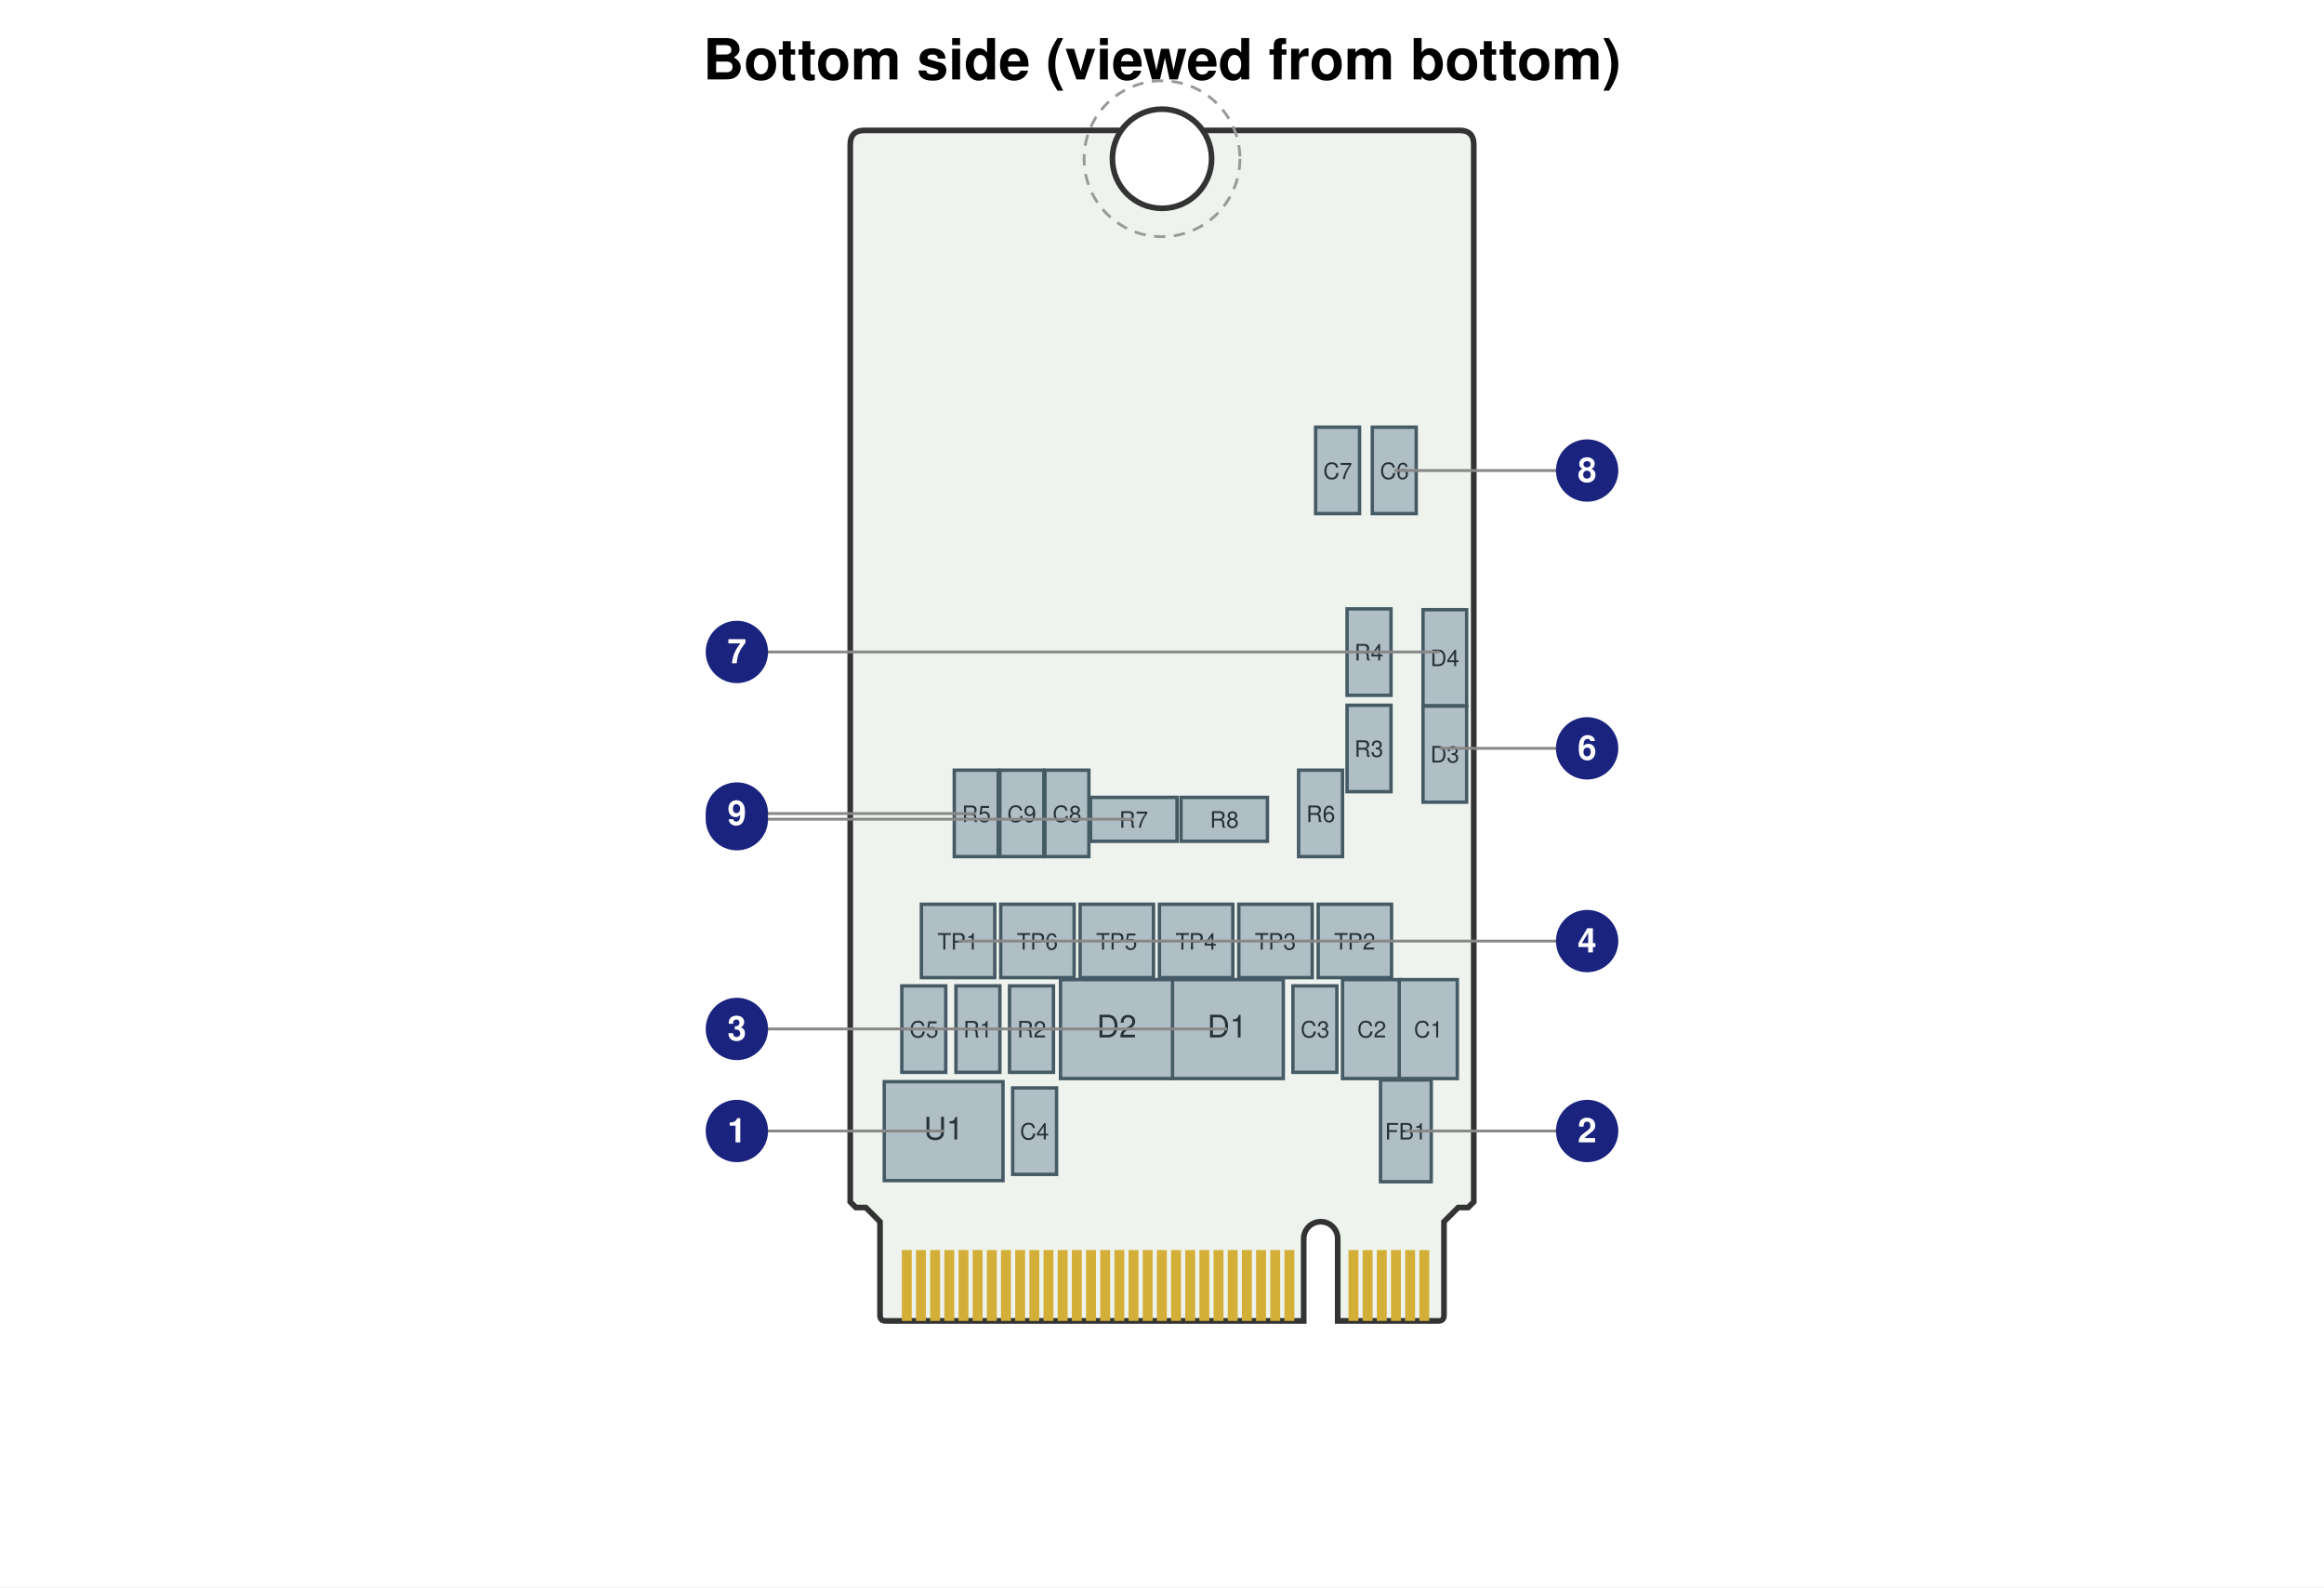
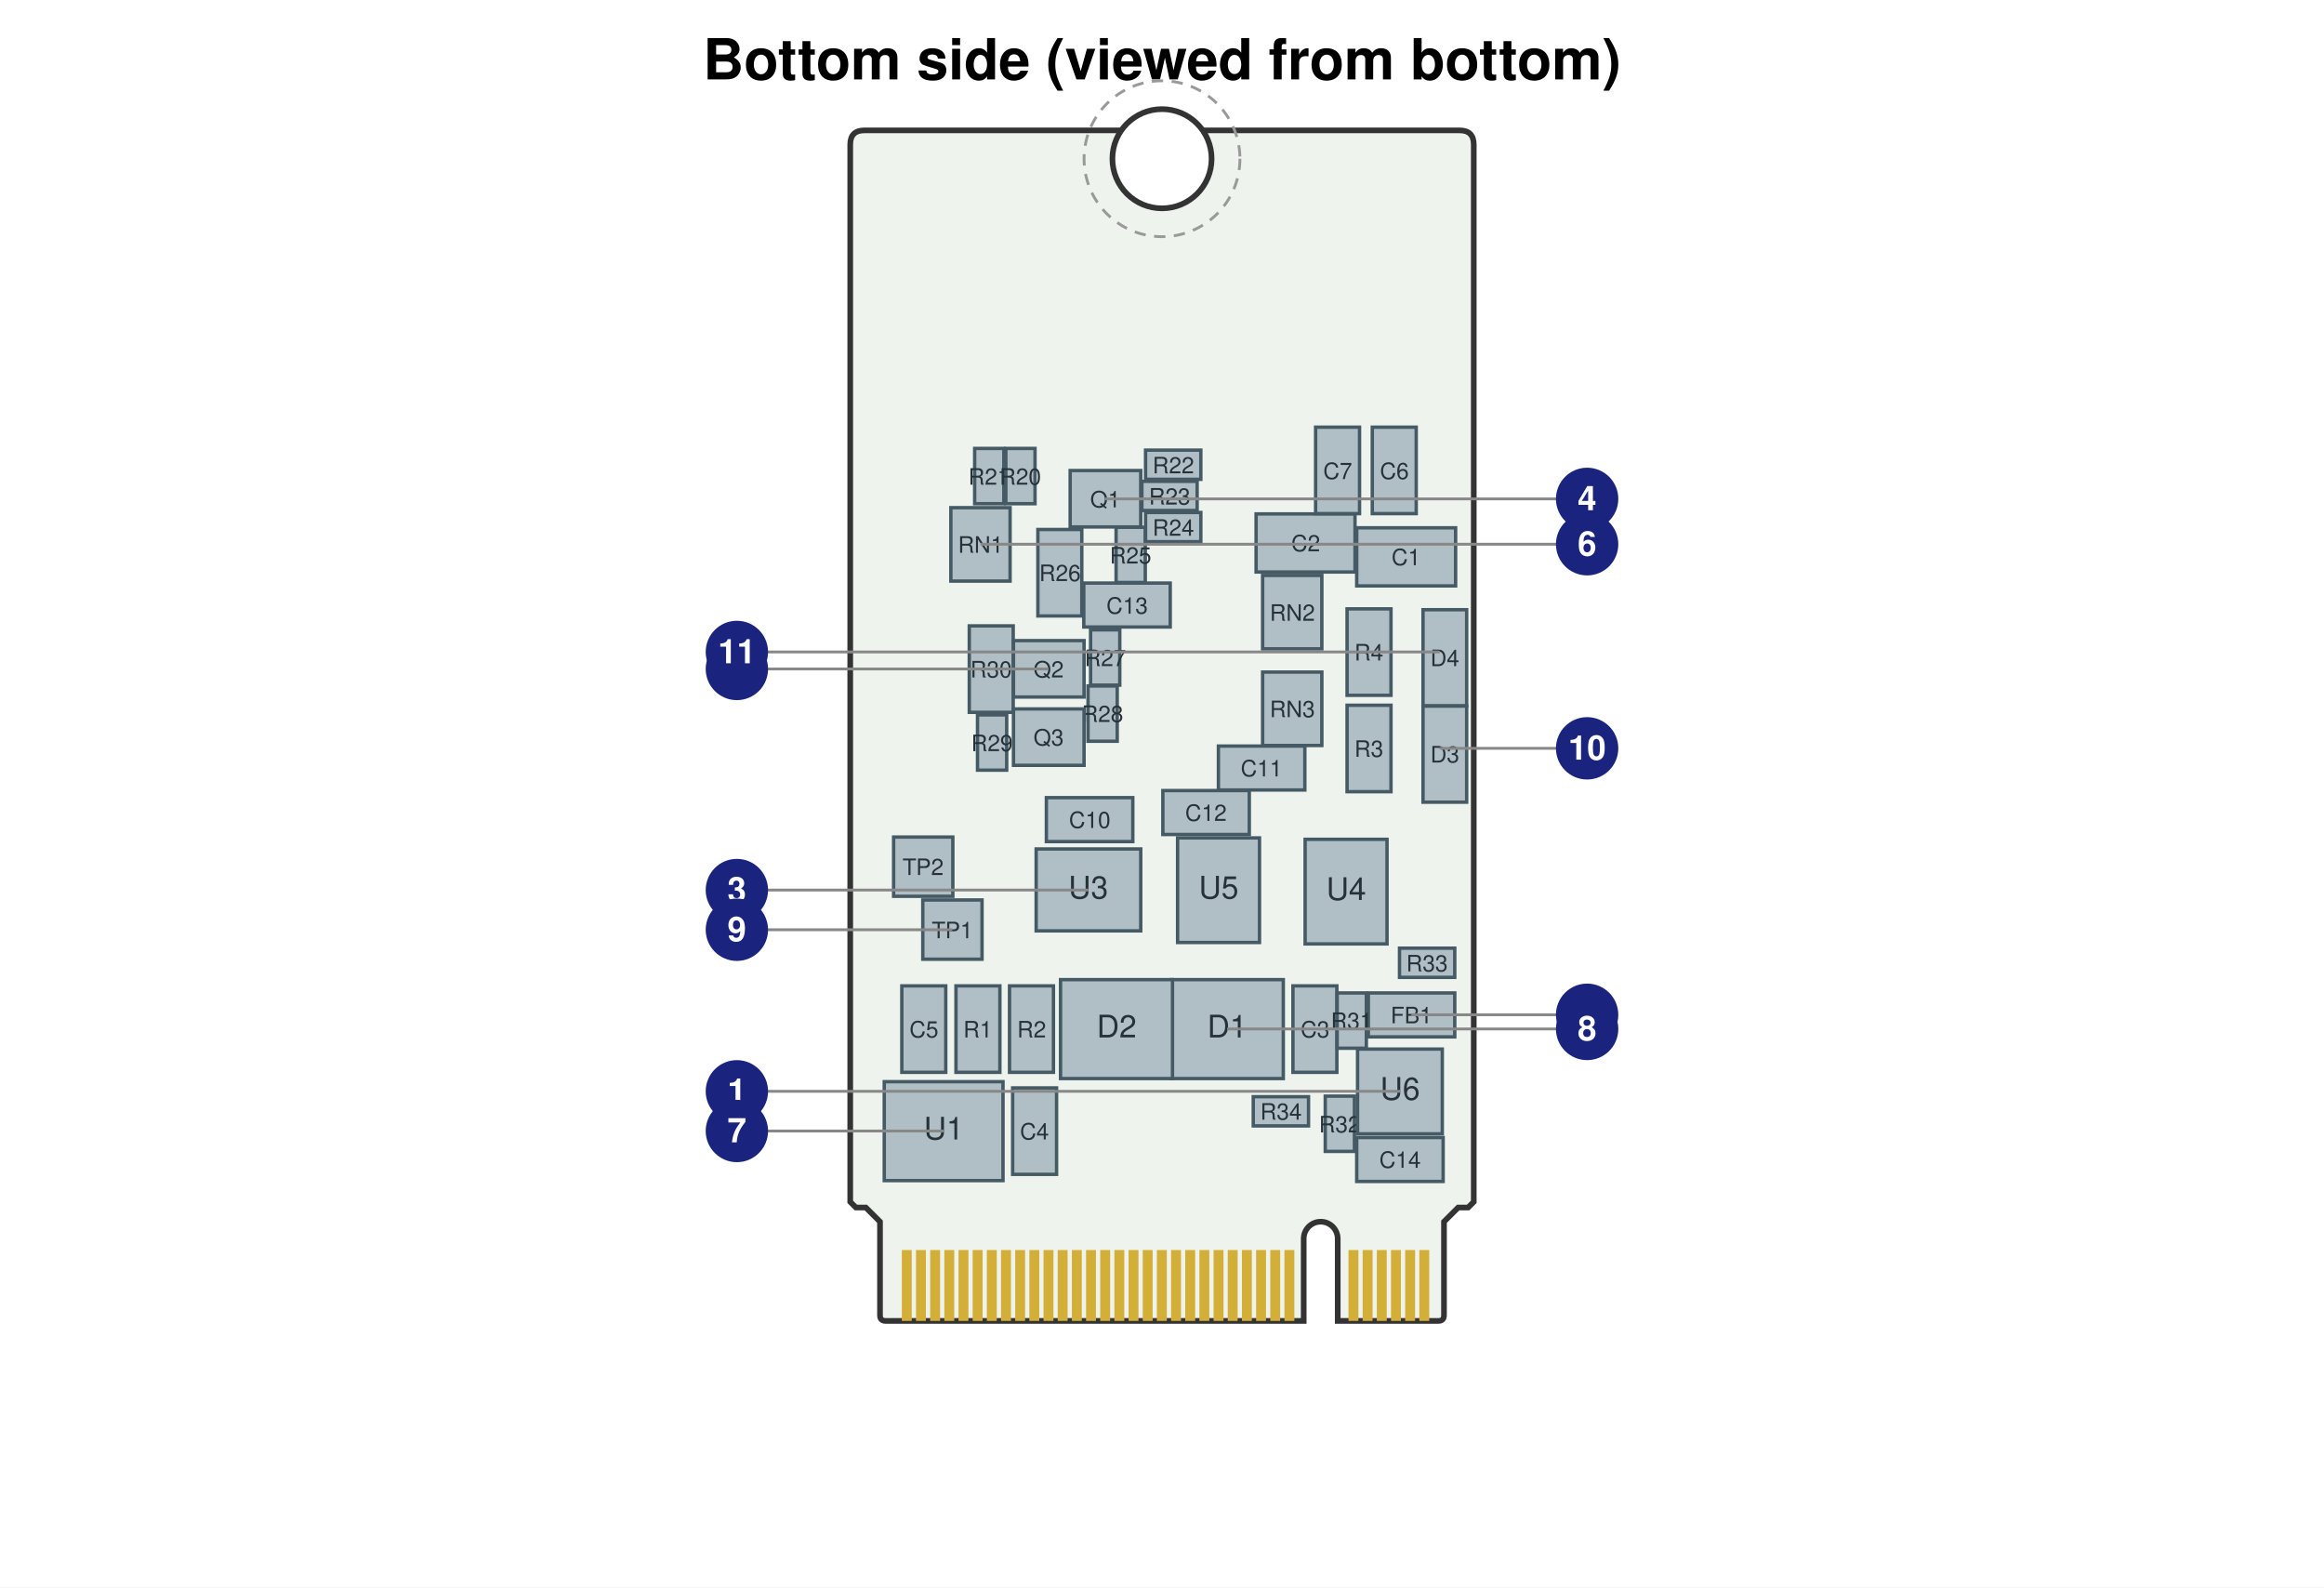
<svg xmlns="http://www.w3.org/2000/svg" width="820" height="560" viewBox="0 0 820 560" font-family="Helvetica,Arial,sans-serif">
  <rect width="820" height="560" fill="white" />
  <text x="410.0" y="28" text-anchor="middle" font-size="20" font-weight="bold">Bottom side (viewed from bottom)</text>
  <g transform="translate(300.0,46)">
    <path d="M 5.0,0.0 L 215.0,0.0 Q 220.0,0.0 220.0,5.0 L 220.0,378.0 L 218.0,380.0 L 214.5,380.0 L 209.5,385.0 L 209.5,418.0 Q 209.5,420.0 207.5,420.0 L 172.0,420.0 L 172.0,391.0 A 6.0 6.0 0 0 0 160.0,391.0 L 160.0,420.0 L 12.5,420.0 Q 10.5,420.0 10.5,418.0 L 10.5,385.0 L 5.5,380.0 L 2.0,380.0 L 0.0,378.0 L 0.0,5.0 Q 0.0,0.0 5.0,0.0 Z" fill="#eef3ee" stroke="#333" stroke-width="2" />
    <circle cx="110.0" cy="10.0" r="17.5" fill="white" stroke="#333" stroke-width="2" />
    <circle cx="110.0" cy="10.0" r="27.5" fill="none" stroke="#999" stroke-width="1" stroke-dasharray="4 3" />
    <rect x="18.2" y="395.0" width="3.5" height="25.0" fill="#d4af37" stroke="none" />
    <rect x="23.2" y="395.0" width="3.5" height="25.0" fill="#d4af37" stroke="none" />
    <rect x="28.2" y="395.0" width="3.5" height="25.0" fill="#d4af37" stroke="none" />
    <rect x="33.2" y="395.0" width="3.5" height="25.0" fill="#d4af37" stroke="none" />
    <rect x="38.2" y="395.0" width="3.5" height="25.0" fill="#d4af37" stroke="none" />
    <rect x="43.2" y="395.0" width="3.5" height="25.0" fill="#d4af37" stroke="none" />
    <rect x="48.2" y="395.0" width="3.5" height="25.0" fill="#d4af37" stroke="none" />
    <rect x="53.2" y="395.0" width="3.5" height="25.0" fill="#d4af37" stroke="none" />
    <rect x="58.2" y="395.0" width="3.5" height="25.0" fill="#d4af37" stroke="none" />
    <rect x="63.2" y="395.0" width="3.5" height="25.0" fill="#d4af37" stroke="none" />
    <rect x="68.2" y="395.0" width="3.5" height="25.0" fill="#d4af37" stroke="none" />
    <rect x="73.2" y="395.0" width="3.5" height="25.0" fill="#d4af37" stroke="none" />
    <rect x="78.2" y="395.0" width="3.5" height="25.0" fill="#d4af37" stroke="none" />
    <rect x="83.2" y="395.0" width="3.5" height="25.0" fill="#d4af37" stroke="none" />
    <rect x="88.2" y="395.0" width="3.5" height="25.0" fill="#d4af37" stroke="none" />
    <rect x="93.2" y="395.0" width="3.5" height="25.0" fill="#d4af37" stroke="none" />
    <rect x="98.2" y="395.0" width="3.5" height="25.0" fill="#d4af37" stroke="none" />
    <rect x="103.2" y="395.0" width="3.5" height="25.0" fill="#d4af37" stroke="none" />
    <rect x="108.2" y="395.0" width="3.5" height="25.0" fill="#d4af37" stroke="none" />
    <rect x="113.2" y="395.0" width="3.5" height="25.0" fill="#d4af37" stroke="none" />
    <rect x="118.2" y="395.0" width="3.5" height="25.0" fill="#d4af37" stroke="none" />
    <rect x="123.2" y="395.0" width="3.5" height="25.0" fill="#d4af37" stroke="none" />
    <rect x="128.2" y="395.0" width="3.5" height="25.0" fill="#d4af37" stroke="none" />
    <rect x="133.2" y="395.0" width="3.5" height="25.0" fill="#d4af37" stroke="none" />
    <rect x="138.2" y="395.0" width="3.5" height="25.0" fill="#d4af37" stroke="none" />
    <rect x="143.2" y="395.0" width="3.5" height="25.0" fill="#d4af37" stroke="none" />
    <rect x="148.2" y="395.0" width="3.5" height="25.0" fill="#d4af37" stroke="none" />
    <rect x="153.2" y="395.0" width="3.5" height="25.0" fill="#d4af37" stroke="none" />
    <rect x="175.8" y="395.0" width="3.5" height="25.0" fill="#d4af37" stroke="none" />
    <rect x="180.8" y="395.0" width="3.5" height="25.0" fill="#d4af37" stroke="none" />
    <rect x="185.8" y="395.0" width="3.5" height="25.0" fill="#d4af37" stroke="none" />
    <rect x="190.8" y="395.0" width="3.5" height="25.0" fill="#d4af37" stroke="none" />
    <rect x="195.8" y="395.0" width="3.5" height="25.0" fill="#d4af37" stroke="none" />
    <rect x="200.8" y="395.0" width="3.5" height="25.0" fill="#d4af37" stroke="none" />
+     <rect x="110.3" y="232.9" width="30.5" height="15.5" fill="#b0bec5" stroke="#455a64" stroke-width="1.2" />
+     <text x="125.5" y="243.6" text-anchor="middle" font-size="8" fill="#263238">C12</text>
+     <rect x="102.9" y="123.8" width="19.5" height="10.3" fill="#b0bec5" stroke="#455a64" stroke-width="1.2" />
+     <text x="112.7" y="132.0" text-anchor="middle" font-size="8" fill="#263238">R23</text>
    <rect x="37.3" y="301.8" width="15.5" height="30.5" fill="#b0bec5" stroke="#455a64" stroke-width="1.2" />
    <text x="45.0" y="320.0" text-anchor="middle" font-size="8" fill="#263238">R1</text>
-     <rect x="68.7" y="225.7" width="15.5" height="30.5" fill="#b0bec5" stroke="#455a64" stroke-width="1.2" />
-     <text x="76.5" y="244.0" text-anchor="middle" font-size="8" fill="#263238">C8</text>
+     <rect x="65.6" y="253.5" width="36.9" height="28.9" fill="#b0bec5" stroke="#455a64" stroke-width="1.2" />
+     <text x="84.0" y="271.0" text-anchor="middle" font-size="11" fill="#263238">U3</text>
+     <rect x="145.5" y="157.0" width="20.9" height="25.9" fill="#b0bec5" stroke="#455a64" stroke-width="1.2" />
+     <text x="156.0" y="173.0" text-anchor="middle" font-size="8" fill="#263238">RN2</text>
+     <rect x="83.9" y="196.0" width="10.3" height="19.5" fill="#b0bec5" stroke="#455a64" stroke-width="1.2" />
+     <text x="89.0" y="208.7" text-anchor="middle" font-size="8" fill="#263238">R28</text>
    <rect x="175.3" y="168.8" width="15.5" height="30.5" fill="#b0bec5" stroke="#455a64" stroke-width="1.2" />
    <text x="183.0" y="187.0" text-anchor="middle" font-size="8" fill="#263238">R4</text>
-     <rect x="116.7" y="235.3" width="30.5" height="15.5" fill="#b0bec5" stroke="#455a64" stroke-width="1.2" />
-     <text x="132.0" y="246.0" text-anchor="middle" font-size="8" fill="#263238">R8</text>
-     <rect x="52.8" y="225.7" width="15.5" height="30.5" fill="#b0bec5" stroke="#455a64" stroke-width="1.2" />
-     <text x="60.5" y="244.0" text-anchor="middle" font-size="8" fill="#263238">C9</text>
-     <rect x="173.7" y="299.6" width="20.5" height="34.9" fill="#b0bec5" stroke="#455a64" stroke-width="1.2" />
-     <text x="184.0" y="320.0" text-anchor="middle" font-size="8" fill="#263238">C2</text>
-     <rect x="36.7" y="225.7" width="15.5" height="30.5" fill="#b0bec5" stroke="#455a64" stroke-width="1.2" />
-     <text x="44.5" y="244.0" text-anchor="middle" font-size="8" fill="#263238">R5</text>
+     <rect x="42.0" y="174.8" width="15.5" height="30.5" fill="#b0bec5" stroke="#455a64" stroke-width="1.2" />
+     <text x="49.7" y="193.0" text-anchor="middle" font-size="8" fill="#263238">R30</text>
+     <rect x="167.6" y="340.7" width="10.3" height="19.5" fill="#b0bec5" stroke="#455a64" stroke-width="1.2" />
+     <text x="172.7" y="353.5" text-anchor="middle" font-size="8" fill="#263238">R32</text>
+     <rect x="182.8" y="304.3" width="30.5" height="15.5" fill="#b0bec5" stroke="#455a64" stroke-width="1.2" />
+     <text x="198.0" y="315.0" text-anchor="middle" font-size="8" fill="#263238">FB1</text>
+     <rect x="143.2" y="135.3" width="34.9" height="20.5" fill="#b0bec5" stroke="#455a64" stroke-width="1.2" />
+     <text x="160.7" y="148.5" text-anchor="middle" font-size="8" fill="#263238">C2</text>
+     <rect x="43.9" y="112.2" width="10.3" height="19.5" fill="#b0bec5" stroke="#455a64" stroke-width="1.2" />
+     <text x="49.0" y="125.0" text-anchor="middle" font-size="8" fill="#263238">R21</text>
+     <rect x="93.8" y="140.0" width="10.3" height="19.5" fill="#b0bec5" stroke="#455a64" stroke-width="1.2" />
+     <text x="98.9" y="152.8" text-anchor="middle" font-size="8" fill="#263238">R25</text>
    <rect x="156.2" y="301.8" width="15.5" height="30.5" fill="#b0bec5" stroke="#455a64" stroke-width="1.2" />
    <text x="164.0" y="320.0" text-anchor="middle" font-size="8" fill="#263238">C3</text>
-     <rect x="165.1" y="273.0" width="25.9" height="25.9" fill="#b0bec5" stroke="#455a64" stroke-width="1.2" />
-     <text x="178.0" y="289.0" text-anchor="middle" font-size="8" fill="#263238">TP2</text>
+     <rect x="57.6" y="180.0" width="24.9" height="19.9" fill="#b0bec5" stroke="#455a64" stroke-width="1.2" />
+     <text x="70.0" y="193.0" text-anchor="middle" font-size="8" fill="#263238">Q2</text>
    <rect x="113.3" y="299.6" width="39.5" height="34.9" fill="#b0bec5" stroke="#455a64" stroke-width="1.2" />
    <text x="133.0" y="320.0" text-anchor="middle" font-size="11" fill="#263238">D1</text>
    <rect x="12.0" y="335.6" width="41.9" height="34.9" fill="#b0bec5" stroke="#455a64" stroke-width="1.2" />
    <text x="33.0" y="356.0" text-anchor="middle" font-size="11" fill="#263238">U1</text>
+     <rect x="129.9" y="217.2" width="30.5" height="15.5" fill="#b0bec5" stroke="#455a64" stroke-width="1.2" />
+     <text x="145.1" y="227.9" text-anchor="middle" font-size="8" fill="#263238">C11</text>
+     <rect x="171.8" y="304.3" width="10.3" height="19.5" fill="#b0bec5" stroke="#455a64" stroke-width="1.2" />
+     <text x="176.9" y="317.0" text-anchor="middle" font-size="8" fill="#263238">R31</text>
+     <rect x="104.2" y="134.8" width="19.5" height="10.3" fill="#b0bec5" stroke="#455a64" stroke-width="1.2" />
+     <text x="114.0" y="143.0" text-anchor="middle" font-size="8" fill="#263238">R24</text>
+     <rect x="179.0" y="324.1" width="29.9" height="29.9" fill="#b0bec5" stroke="#455a64" stroke-width="1.2" />
+     <text x="194.0" y="342.0" text-anchor="middle" font-size="11" fill="#263238">U6</text>
    <rect x="56.2" y="301.8" width="15.5" height="30.5" fill="#b0bec5" stroke="#455a64" stroke-width="1.2" />
    <text x="64.0" y="320.0" text-anchor="middle" font-size="8" fill="#263238">R2</text>
+     <rect x="69.2" y="235.4" width="30.5" height="15.5" fill="#b0bec5" stroke="#455a64" stroke-width="1.2" />
+     <text x="84.5" y="246.1" text-anchor="middle" font-size="8" fill="#263238">C10</text>
    <rect x="164.2" y="104.7" width="15.5" height="30.5" fill="#b0bec5" stroke="#455a64" stroke-width="1.2" />
    <text x="172.0" y="123.0" text-anchor="middle" font-size="8" fill="#263238">C7</text>
+     <rect x="160.5" y="250.1" width="28.9" height="36.9" fill="#b0bec5" stroke="#455a64" stroke-width="1.2" />
+     <text x="175.0" y="271.5" text-anchor="middle" font-size="11" fill="#263238">U4</text>
+     <rect x="25.6" y="271.5" width="20.9" height="20.9" fill="#b0bec5" stroke="#455a64" stroke-width="1.2" />
+     <text x="36.0" y="285.0" text-anchor="middle" font-size="8" fill="#263238">TP1</text>
    <rect x="18.2" y="301.8" width="15.5" height="30.5" fill="#b0bec5" stroke="#455a64" stroke-width="1.2" />
    <text x="26.0" y="320.0" text-anchor="middle" font-size="8" fill="#263238">C5</text>
-     <rect x="84.8" y="235.3" width="30.5" height="15.5" fill="#b0bec5" stroke="#455a64" stroke-width="1.2" />
-     <text x="100.0" y="246.0" text-anchor="middle" font-size="8" fill="#263238">R7</text>
-     <rect x="158.2" y="225.7" width="15.5" height="30.5" fill="#b0bec5" stroke="#455a64" stroke-width="1.2" />
-     <text x="166.0" y="244.0" text-anchor="middle" font-size="8" fill="#263238">R6</text>
+     <rect x="35.5" y="133.1" width="20.9" height="25.9" fill="#b0bec5" stroke="#455a64" stroke-width="1.2" />
+     <text x="46.0" y="149.0" text-anchor="middle" font-size="8" fill="#263238">RN1</text>
+     <rect x="104.2" y="112.8" width="19.5" height="10.3" fill="#b0bec5" stroke="#455a64" stroke-width="1.2" />
+     <text x="114.0" y="121.0" text-anchor="middle" font-size="8" fill="#263238">R22</text>
+     <rect x="142.2" y="340.9" width="19.5" height="10.3" fill="#b0bec5" stroke="#455a64" stroke-width="1.2" />
+     <text x="152.0" y="349.0" text-anchor="middle" font-size="8" fill="#263238">R34</text>
+     <rect x="115.5" y="249.6" width="28.9" height="36.9" fill="#b0bec5" stroke="#455a64" stroke-width="1.2" />
+     <text x="130.0" y="271.0" text-anchor="middle" font-size="11" fill="#263238">U5</text>
+     <rect x="44.9" y="206.2" width="10.3" height="19.5" fill="#b0bec5" stroke="#455a64" stroke-width="1.2" />
+     <text x="50.0" y="219.0" text-anchor="middle" font-size="8" fill="#263238">R29</text>
    <rect x="184.2" y="104.7" width="15.5" height="30.5" fill="#b0bec5" stroke="#455a64" stroke-width="1.2" />
    <text x="192.0" y="123.0" text-anchor="middle" font-size="8" fill="#263238">C6</text>
    <rect x="202.1" y="169.1" width="15.4" height="33.9" fill="#b0bec5" stroke="#455a64" stroke-width="1.2" />
    <text x="209.8" y="189.0" text-anchor="middle" font-size="8" fill="#263238">D4</text>
-     <rect x="109.1" y="273.0" width="25.9" height="25.9" fill="#b0bec5" stroke="#455a64" stroke-width="1.2" />
-     <text x="122.0" y="289.0" text-anchor="middle" font-size="8" fill="#263238">TP4</text>
+     <rect x="57.6" y="204.1" width="24.9" height="19.9" fill="#b0bec5" stroke="#455a64" stroke-width="1.2" />
+     <text x="70.0" y="217.0" text-anchor="middle" font-size="8" fill="#263238">Q3</text>
    <rect x="74.2" y="299.6" width="39.5" height="34.9" fill="#b0bec5" stroke="#455a64" stroke-width="1.2" />
    <text x="94.0" y="320.0" text-anchor="middle" font-size="11" fill="#263238">D2</text>
-     <rect x="53.1" y="273.0" width="25.9" height="25.9" fill="#b0bec5" stroke="#455a64" stroke-width="1.2" />
-     <text x="66.0" y="289.0" text-anchor="middle" font-size="8" fill="#263238">TP6</text>
+     <rect x="66.2" y="140.8" width="15.5" height="30.5" fill="#b0bec5" stroke="#455a64" stroke-width="1.2" />
+     <text x="74.0" y="159.0" text-anchor="middle" font-size="8" fill="#263238">R26</text>
    <rect x="202.1" y="203.1" width="15.4" height="33.9" fill="#b0bec5" stroke="#455a64" stroke-width="1.2" />
    <text x="209.8" y="223.0" text-anchor="middle" font-size="8" fill="#263238">D3</text>
+     <rect x="15.3" y="249.3" width="20.9" height="20.9" fill="#b0bec5" stroke="#455a64" stroke-width="1.2" />
+     <text x="25.7" y="262.7" text-anchor="middle" font-size="8" fill="#263238">TP2</text>
+     <rect x="145.5" y="191.1" width="20.9" height="25.9" fill="#b0bec5" stroke="#455a64" stroke-width="1.2" />
+     <text x="156.0" y="207.0" text-anchor="middle" font-size="8" fill="#263238">RN3</text>
+     <rect x="193.8" y="288.5" width="19.5" height="10.3" fill="#b0bec5" stroke="#455a64" stroke-width="1.2" />
+     <text x="203.5" y="296.7" text-anchor="middle" font-size="8" fill="#263238">R33</text>
+     <rect x="84.8" y="176.2" width="10.3" height="19.5" fill="#b0bec5" stroke="#455a64" stroke-width="1.2" />
+     <text x="90.0" y="189.0" text-anchor="middle" font-size="8" fill="#263238">R27</text>
+     <rect x="54.9" y="112.2" width="10.3" height="19.5" fill="#b0bec5" stroke="#455a64" stroke-width="1.2" />
+     <text x="60.0" y="125.0" text-anchor="middle" font-size="8" fill="#263238">R20</text>
    <rect x="175.3" y="202.8" width="15.5" height="30.5" fill="#b0bec5" stroke="#455a64" stroke-width="1.2" />
    <text x="183.0" y="221.0" text-anchor="middle" font-size="8" fill="#263238">R3</text>
-     <rect x="193.7" y="299.6" width="20.5" height="34.9" fill="#b0bec5" stroke="#455a64" stroke-width="1.2" />
-     <text x="204.0" y="320.0" text-anchor="middle" font-size="8" fill="#263238">C1</text>
-     <rect x="137.1" y="273.0" width="25.9" height="25.9" fill="#b0bec5" stroke="#455a64" stroke-width="1.2" />
-     <text x="150.0" y="289.0" text-anchor="middle" font-size="8" fill="#263238">TP3</text>
-     <rect x="81.1" y="273.0" width="25.9" height="25.9" fill="#b0bec5" stroke="#455a64" stroke-width="1.2" />
-     <text x="94.0" y="289.0" text-anchor="middle" font-size="8" fill="#263238">TP5</text>
+     <rect x="77.6" y="120.0" width="24.9" height="19.9" fill="#b0bec5" stroke="#455a64" stroke-width="1.2" />
+     <text x="90.0" y="133.0" text-anchor="middle" font-size="8" fill="#263238">Q1</text>
+     <rect x="82.4" y="159.7" width="30.5" height="15.5" fill="#b0bec5" stroke="#455a64" stroke-width="1.2" />
+     <text x="97.7" y="170.5" text-anchor="middle" font-size="8" fill="#263238">C13</text>
+     <rect x="178.7" y="140.2" width="34.9" height="20.5" fill="#b0bec5" stroke="#455a64" stroke-width="1.2" />
+     <text x="196.1" y="153.4" text-anchor="middle" font-size="8" fill="#263238">C1</text>
+     <rect x="178.7" y="355.3" width="30.5" height="15.5" fill="#b0bec5" stroke="#455a64" stroke-width="1.2" />
+     <text x="194.0" y="366.0" text-anchor="middle" font-size="8" fill="#263238">C14</text>
    <rect x="57.3" y="337.8" width="15.5" height="30.5" fill="#b0bec5" stroke="#455a64" stroke-width="1.2" />
    <text x="65.0" y="356.0" text-anchor="middle" font-size="8" fill="#263238">C4</text>
-     <rect x="187.1" y="335.0" width="17.9" height="35.9" fill="#b0bec5" stroke="#455a64" stroke-width="1.2" />
-     <text x="196.0" y="356.0" text-anchor="middle" font-size="8" fill="#263238">FB1</text>
-     <rect x="25.1" y="273.0" width="25.9" height="25.9" fill="#b0bec5" stroke="#455a64" stroke-width="1.2" />
-     <text x="38.0" y="289.0" text-anchor="middle" font-size="8" fill="#263238">TP1</text>
  </g>
+   <line x1="494" y1="385" x2="260.0" y2="385" stroke="#888" stroke-width="1" />
+   <circle cx="260.0" cy="385" r="11" fill="#1a237e" />
+   <text x="260.0" y="389" text-anchor="middle" font-size="12" fill="white" font-weight="bold">1</text>
+   <line x1="498.0" y1="358" x2="560.0" y2="358" stroke="#888" stroke-width="1" />
+   <circle cx="560.0" cy="358" r="11" fill="#1a237e" />
+   <text x="560.0" y="362" text-anchor="middle" font-size="12" fill="white" font-weight="bold">2</text>
+   <line x1="384" y1="314" x2="260.0" y2="314" stroke="#888" stroke-width="1" />
+   <circle cx="260.0" cy="314" r="11" fill="#1a237e" />
+   <text x="260.0" y="318" text-anchor="middle" font-size="12" fill="white" font-weight="bold">3</text>
+   <line x1="390.0" y1="176.0" x2="560.0" y2="176.0" stroke="#888" stroke-width="1" />
+   <circle cx="560.0" cy="176.0" r="11" fill="#1a237e" />
+   <text x="560.0" y="180.0" text-anchor="middle" font-size="12" fill="white" font-weight="bold">4</text>
+   <line x1="370.0" y1="236.0" x2="260.0" y2="236.0" stroke="#888" stroke-width="1" />
+   <circle cx="260.0" cy="236.0" r="11" fill="#1a237e" />
+   <text x="260.0" y="240.0" text-anchor="middle" font-size="12" fill="white" font-weight="bold">5</text>
+   <line x1="346" y1="192" x2="560.0" y2="192" stroke="#888" stroke-width="1" />
+   <circle cx="560.0" cy="192" r="11" fill="#1a237e" />
+   <text x="560.0" y="196" text-anchor="middle" font-size="12" fill="white" font-weight="bold">6</text>
  <line x1="333.0" y1="399" x2="260.0" y2="399" stroke="#888" stroke-width="1" />
  <circle cx="260.0" cy="399" r="11" fill="#1a237e" />
-   <text x="260.0" y="403" text-anchor="middle" font-size="12" fill="white" font-weight="bold">1</text>
-   <line x1="496" y1="399" x2="560.0" y2="399" stroke="#888" stroke-width="1" />
-   <circle cx="560.0" cy="399" r="11" fill="#1a237e" />
-   <text x="560.0" y="403" text-anchor="middle" font-size="12" fill="white" font-weight="bold">2</text>
-   <line x1="433.0" y1="363" x2="260.0" y2="363" stroke="#888" stroke-width="1" />
-   <circle cx="260.0" cy="363" r="11" fill="#1a237e" />
-   <text x="260.0" y="367" text-anchor="middle" font-size="12" fill="white" font-weight="bold">3</text>
-   <line x1="338.0" y1="332" x2="560.0" y2="332" stroke="#888" stroke-width="1" />
-   <circle cx="560.0" cy="332" r="11" fill="#1a237e" />
-   <text x="560.0" y="336" text-anchor="middle" font-size="12" fill="white" font-weight="bold">4</text>
-   <line x1="400.0" y1="289" x2="260.0" y2="289" stroke="#888" stroke-width="1" />
-   <circle cx="260.0" cy="289" r="11" fill="#1a237e" />
-   <text x="260.0" y="293" text-anchor="middle" font-size="12" fill="white" font-weight="bold">5</text>
+   <text x="260.0" y="403" text-anchor="middle" font-size="12" fill="white" font-weight="bold">7</text>
+   <line x1="433.0" y1="363" x2="560.0" y2="363" stroke="#888" stroke-width="1" />
+   <circle cx="560.0" cy="363" r="11" fill="#1a237e" />
+   <text x="560.0" y="367" text-anchor="middle" font-size="12" fill="white" font-weight="bold">8</text>
+   <line x1="336" y1="328" x2="260.0" y2="328" stroke="#888" stroke-width="1" />
+   <circle cx="260.0" cy="328" r="11" fill="#1a237e" />
+   <text x="260.0" y="332" text-anchor="middle" font-size="12" fill="white" font-weight="bold">9</text>
  <line x1="508.0" y1="264" x2="560.0" y2="264" stroke="#888" stroke-width="1" />
  <circle cx="560.0" cy="264" r="11" fill="#1a237e" />
-   <text x="560.0" y="268" text-anchor="middle" font-size="12" fill="white" font-weight="bold">6</text>
+   <text x="560.0" y="268" text-anchor="middle" font-size="12" fill="white" font-weight="bold">10</text>
  <line x1="508.0" y1="230" x2="260.0" y2="230" stroke="#888" stroke-width="1" />
  <circle cx="260.0" cy="230" r="11" fill="#1a237e" />
-   <text x="260.0" y="234" text-anchor="middle" font-size="12" fill="white" font-weight="bold">7</text>
-   <line x1="492.0" y1="166.0" x2="560.0" y2="166.0" stroke="#888" stroke-width="1" />
-   <circle cx="560.0" cy="166.0" r="11" fill="#1a237e" />
-   <text x="560.0" y="170.0" text-anchor="middle" font-size="12" fill="white" font-weight="bold">8</text>
-   <line x1="344.5" y1="287" x2="260.0" y2="287" stroke="#888" stroke-width="1" />
-   <circle cx="260.0" cy="287" r="11" fill="#1a237e" />
-   <text x="260.0" y="291" text-anchor="middle" font-size="12" fill="white" font-weight="bold">9</text>
+   <text x="260.0" y="234" text-anchor="middle" font-size="12" fill="white" font-weight="bold">11</text>
</svg>
